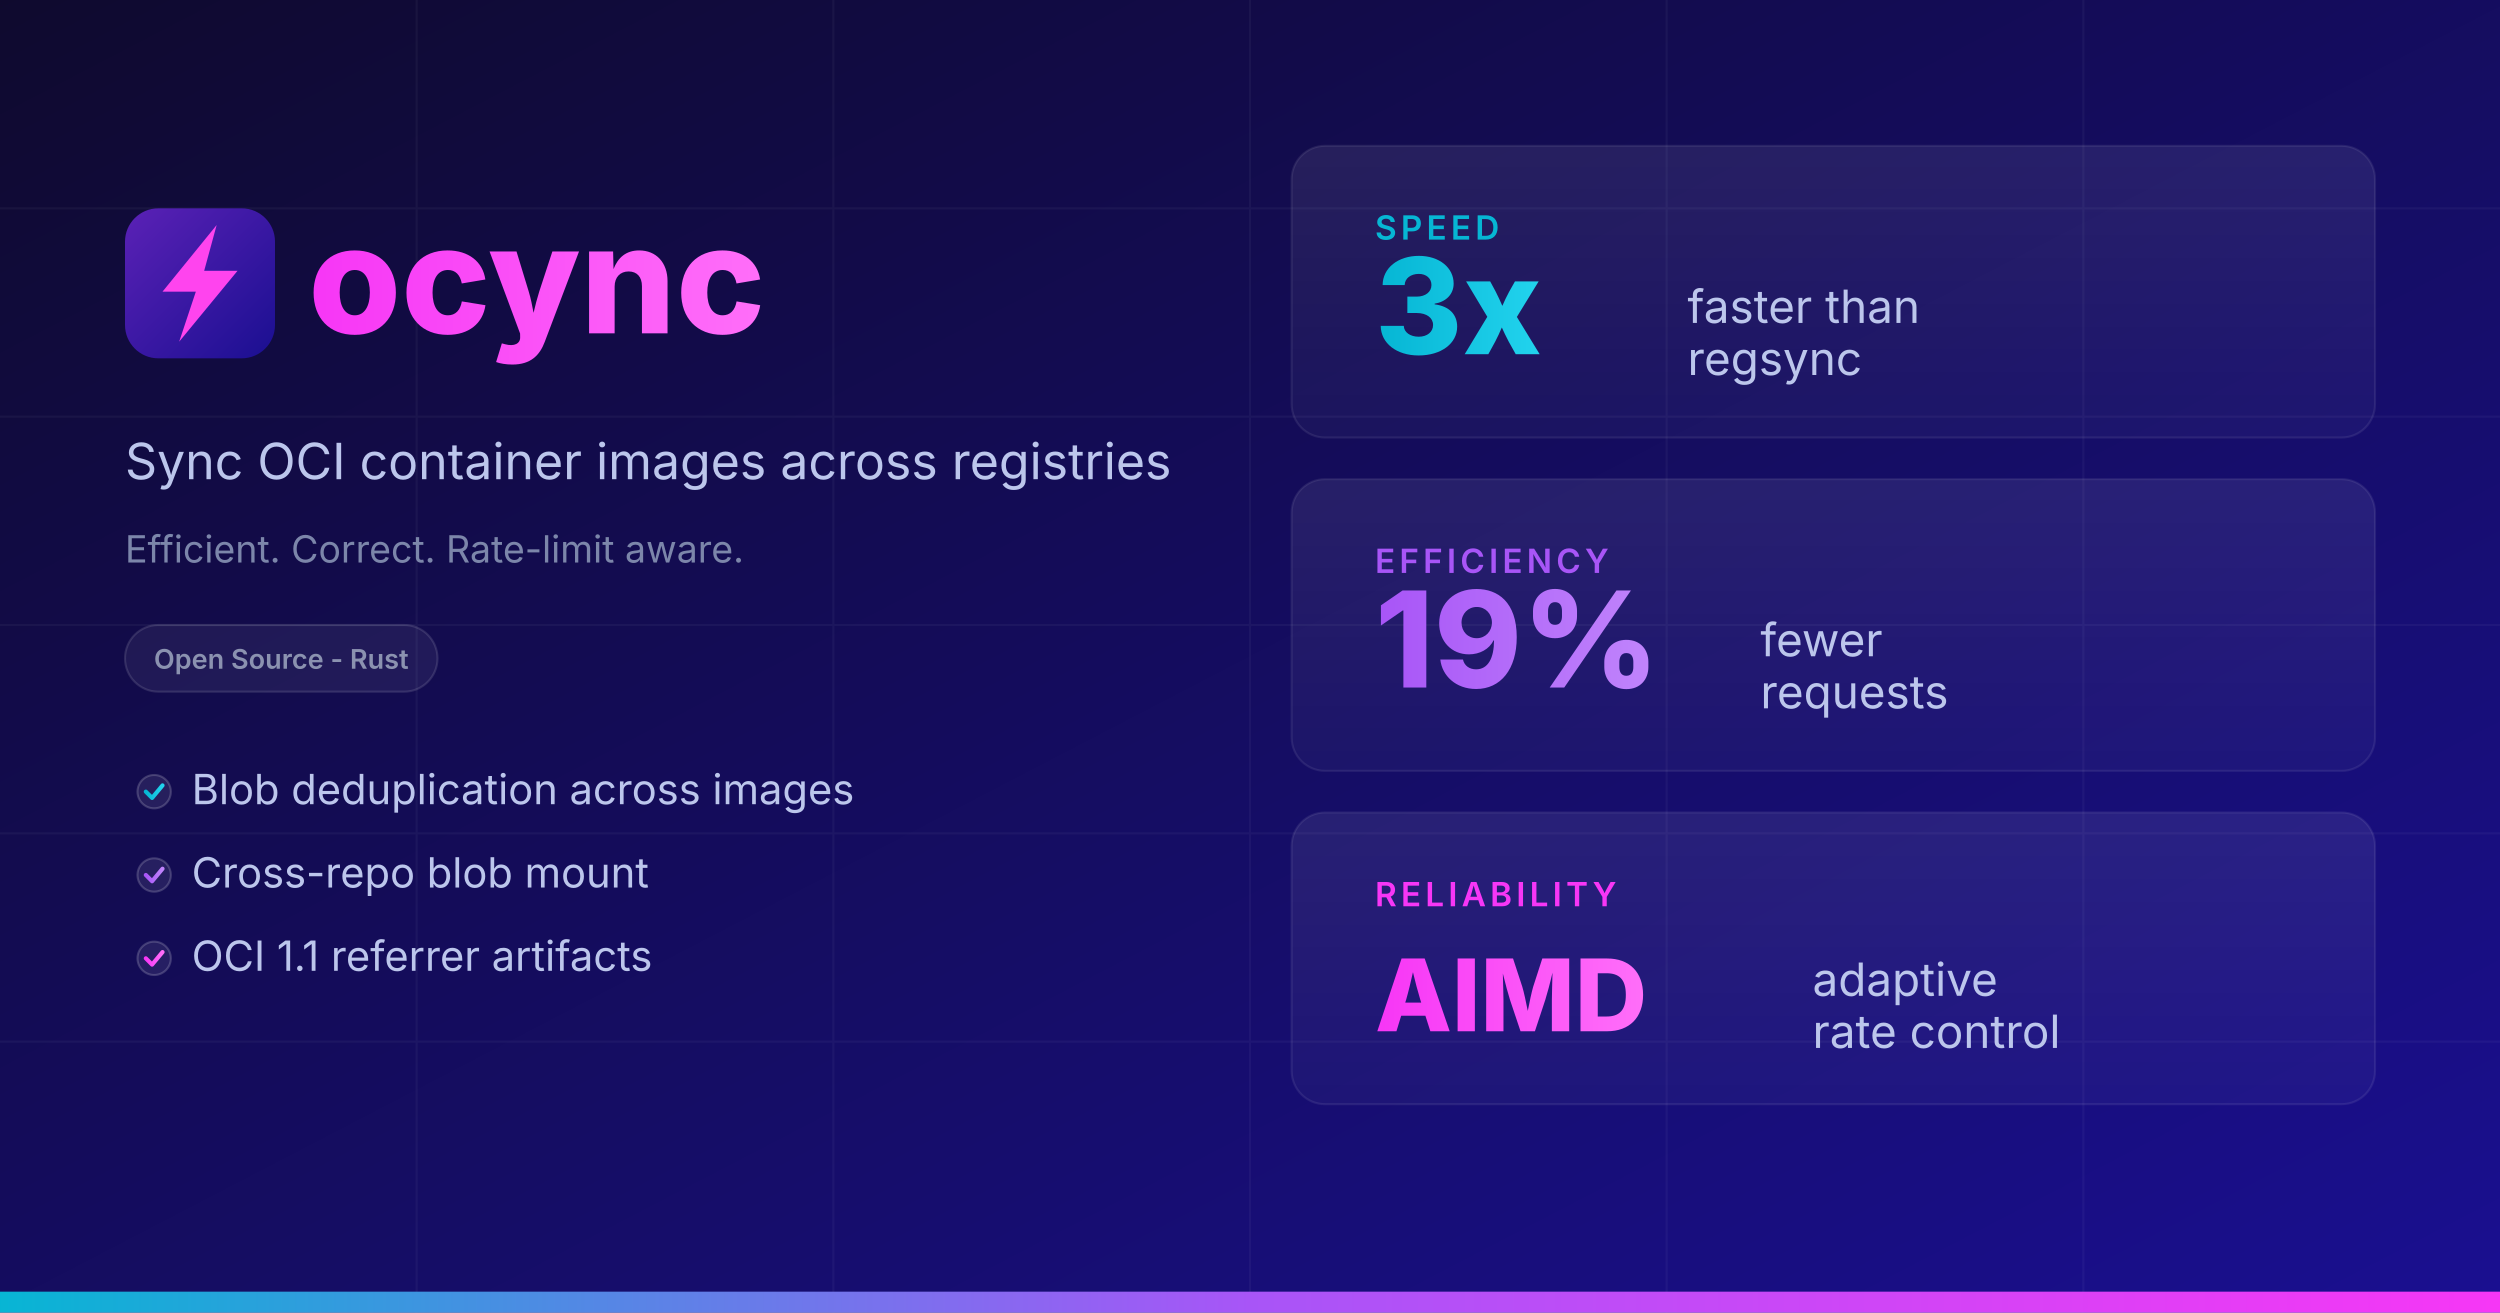
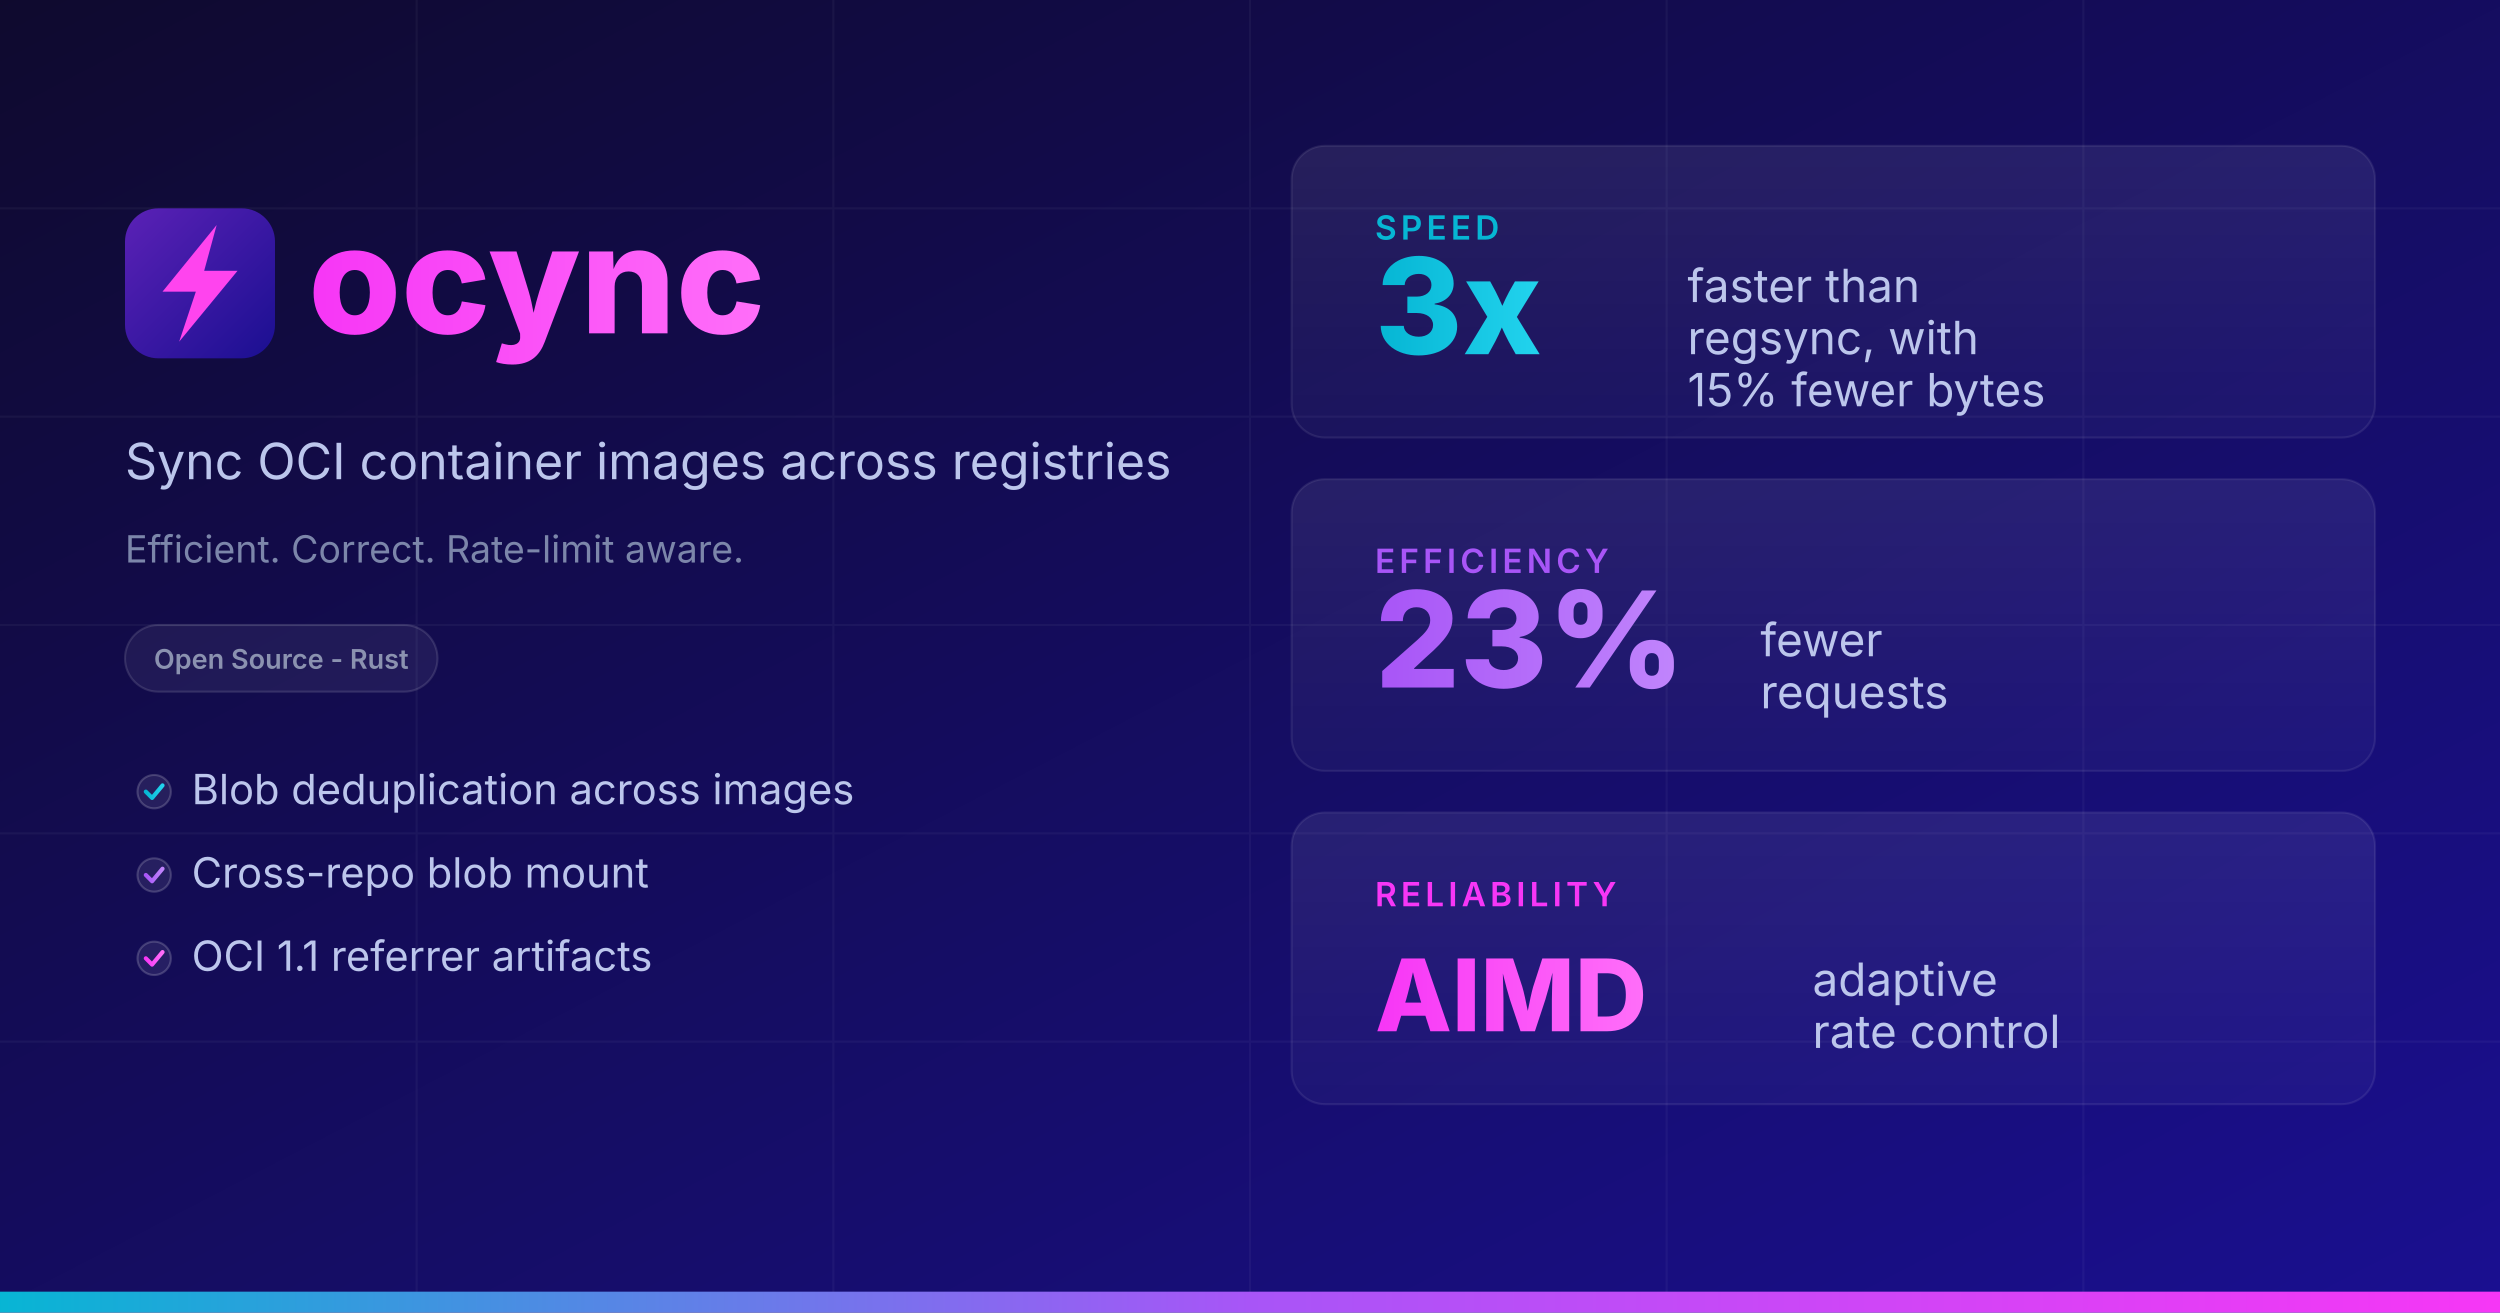
<svg xmlns="http://www.w3.org/2000/svg" width="1200" height="630">
  <defs>
    <linearGradient id="bg" x1="0" y1="0" x2="1" y2="1">
      <stop offset="0%" stop-color="#0f0a2e" />
      <stop offset="100%" stop-color="#1a0f91" />
    </linearGradient>
    <linearGradient id="logobg" x1="0" y1="0" x2="1" y2="1">
      <stop offset="0%" stop-color="#5b21b6" />
      <stop offset="100%" stop-color="#1a0f91" />
    </linearGradient>
    <linearGradient id="accent" x1="0" y1="0" x2="1" y2="0">
      <stop offset="0%" stop-color="#06b6d4" />
      <stop offset="50%" stop-color="#a855f7" />
      <stop offset="100%" stop-color="#F736F6" />
    </linearGradient>
    <linearGradient id="stat-bg" x1="0" y1="0" x2="0" y2="1">
      <stop offset="0%" stop-color="#ffffff" stop-opacity="0.08" />
      <stop offset="100%" stop-color="#ffffff" stop-opacity="0.03" />
    </linearGradient>
    <linearGradient id="pink-grad" x1="0" y1="0" x2="1" y2="0">
      <stop offset="0%" stop-color="#F736F6" />
      <stop offset="100%" stop-color="#ff6ef9" />
    </linearGradient>
    <linearGradient id="cyan-grad" x1="0" y1="0" x2="1" y2="0">
      <stop offset="0%" stop-color="#06b6d4" />
      <stop offset="100%" stop-color="#22d3ee" />
    </linearGradient>
    <linearGradient id="purple-grad" x1="0" y1="0" x2="1" y2="0">
      <stop offset="0%" stop-color="#a855f7" />
      <stop offset="100%" stop-color="#c084fc" />
    </linearGradient>
  </defs>
  <rect width="1200" height="630" fill="url(#bg)" />
  <g opacity="0.04" stroke="#ffffff" stroke-width="1">
    <line x1="0" y1="100" x2="1200" y2="100" />
    <line x1="0" y1="200" x2="1200" y2="200" />
    <line x1="0" y1="300" x2="1200" y2="300" />
    <line x1="0" y1="400" x2="1200" y2="400" />
    <line x1="0" y1="500" x2="1200" y2="500" />
    <line x1="200" y1="0" x2="200" y2="630" />
    <line x1="400" y1="0" x2="400" y2="630" />
    <line x1="600" y1="0" x2="600" y2="630" />
    <line x1="800" y1="0" x2="800" y2="630" />
    <line x1="1000" y1="0" x2="1000" y2="630" />
  </g>
  <rect x="60" y="100" width="72" height="72" rx="16" fill="url(#logobg)" />
  <path d="M104 108L78 140h16L86 164L114 130h-16L104 108z" fill="#ff44ee" />
  <text x="148" y="160" font-family="system-ui, -apple-system, 'Segoe UI', sans-serif" font-size="72" font-weight="800" fill="url(#pink-grad)">ocync</text>
  <text x="60" y="230" font-family="system-ui, -apple-system, 'Segoe UI', sans-serif" font-size="24" fill="#bcc6ec">Sync OCI container images across registries</text>
  <text x="60" y="270" font-family="system-ui, -apple-system, 'Segoe UI', sans-serif" font-size="18" fill="#7c86aa">Efficient. Correct. Rate-limit aware.</text>
  <rect x="60" y="300" width="150" height="32" rx="16" fill="#ffffff" fill-opacity="0.06" stroke="#ffffff" stroke-opacity="0.12" stroke-width="1" />
  <text x="135" y="321" text-anchor="middle" font-family="system-ui, -apple-system, 'Segoe UI', sans-serif" font-size="13" font-weight="600" fill="#8b92b0">Open Source - Rust</text>
  <circle cx="74" cy="380" r="8" fill="#ffffff" fill-opacity="0.08" stroke="#ffffff" stroke-opacity="0.18" />
  <path d="M70 380 L73 383 L78 377" stroke="url(#cyan-grad)" stroke-width="2" stroke-linecap="round" stroke-linejoin="round" fill="none" />
  <text x="92" y="386" font-family="system-ui, -apple-system, 'Segoe UI', sans-serif" font-size="20" fill="#bcc6ec">Blob deduplication across images</text>
  <circle cx="74" cy="420" r="8" fill="#ffffff" fill-opacity="0.08" stroke="#ffffff" stroke-opacity="0.18" />
  <path d="M70 420 L73 423 L78 417" stroke="url(#purple-grad)" stroke-width="2" stroke-linecap="round" stroke-linejoin="round" fill="none" />
  <text x="92" y="426" font-family="system-ui, -apple-system, 'Segoe UI', sans-serif" font-size="20" fill="#bcc6ec">Cross-repo blob mount</text>
  <circle cx="74" cy="460" r="8" fill="#ffffff" fill-opacity="0.08" stroke="#ffffff" stroke-opacity="0.18" />
  <path d="M70 460 L73 463 L78 457" stroke="url(#pink-grad)" stroke-width="2" stroke-linecap="round" stroke-linejoin="round" fill="none" />
  <text x="92" y="466" font-family="system-ui, -apple-system, 'Segoe UI', sans-serif" font-size="20" fill="#bcc6ec">OCI 1.1 referrer artifacts</text>
  <rect x="620" y="70" width="520" height="140" rx="16" fill="url(#stat-bg)" stroke="#ffffff" stroke-opacity="0.08" stroke-width="1" />
  <text x="660" y="115" font-family="system-ui, -apple-system, 'Segoe UI', sans-serif" font-size="16" font-weight="600" fill="#06b6d4" letter-spacing="2">SPEED</text>
  <text x="660" y="170" font-family="system-ui, -apple-system, 'Segoe UI', sans-serif" font-size="64" font-weight="800" fill="url(#cyan-grad)">3x</text>
-   <text x="810" y="155" font-family="system-ui, -apple-system, 'Segoe UI', sans-serif" font-size="22" fill="#bcc6ec">faster than</text>
-   <text x="810" y="180" font-family="system-ui, -apple-system, 'Segoe UI', sans-serif" font-size="22" fill="#bcc6ec">regsync</text>
+   <text x="810" y="145" font-family="system-ui, -apple-system, 'Segoe UI', sans-serif" font-size="22" fill="#bcc6ec">faster than</text>
+   <text x="810" y="170" font-family="system-ui, -apple-system, 'Segoe UI', sans-serif" font-size="22" fill="#bcc6ec">regsync, with</text>
+   <text x="810" y="195" font-family="system-ui, -apple-system, 'Segoe UI', sans-serif" font-size="22" fill="#bcc6ec">15% fewer bytes</text>
  <rect x="620" y="230" width="520" height="140" rx="16" fill="url(#stat-bg)" stroke="#ffffff" stroke-opacity="0.08" stroke-width="1" />
  <text x="660" y="275" font-family="system-ui, -apple-system, 'Segoe UI', sans-serif" font-size="16" font-weight="600" fill="#a855f7" letter-spacing="2">EFFICIENCY</text>
-   <text x="660" y="330" font-family="system-ui, -apple-system, 'Segoe UI', sans-serif" font-size="64" font-weight="800" fill="url(#purple-grad)">19%</text>
+   <text x="660" y="330" font-family="system-ui, -apple-system, 'Segoe UI', sans-serif" font-size="64" font-weight="800" fill="url(#purple-grad)">23%</text>
  <text x="845" y="315" font-family="system-ui, -apple-system, 'Segoe UI', sans-serif" font-size="22" fill="#bcc6ec">fewer</text>
  <text x="845" y="340" font-family="system-ui, -apple-system, 'Segoe UI', sans-serif" font-size="22" fill="#bcc6ec">requests</text>
  <rect x="620" y="390" width="520" height="140" rx="16" fill="url(#stat-bg)" stroke="#ffffff" stroke-opacity="0.08" stroke-width="1" />
  <text x="660" y="435" font-family="system-ui, -apple-system, 'Segoe UI', sans-serif" font-size="16" font-weight="600" fill="#F736F6" letter-spacing="2">RELIABILITY</text>
  <text x="660" y="495" font-family="system-ui, -apple-system, 'Segoe UI', sans-serif" font-size="48" font-weight="800" fill="url(#pink-grad)">AIMD</text>
  <text x="870" y="478" font-family="system-ui, -apple-system, 'Segoe UI', sans-serif" font-size="22" fill="#bcc6ec">adaptive</text>
  <text x="870" y="503" font-family="system-ui, -apple-system, 'Segoe UI', sans-serif" font-size="22" fill="#bcc6ec">rate control</text>
  <rect x="0" y="620" width="1200" height="10" fill="url(#accent)" />
</svg>
